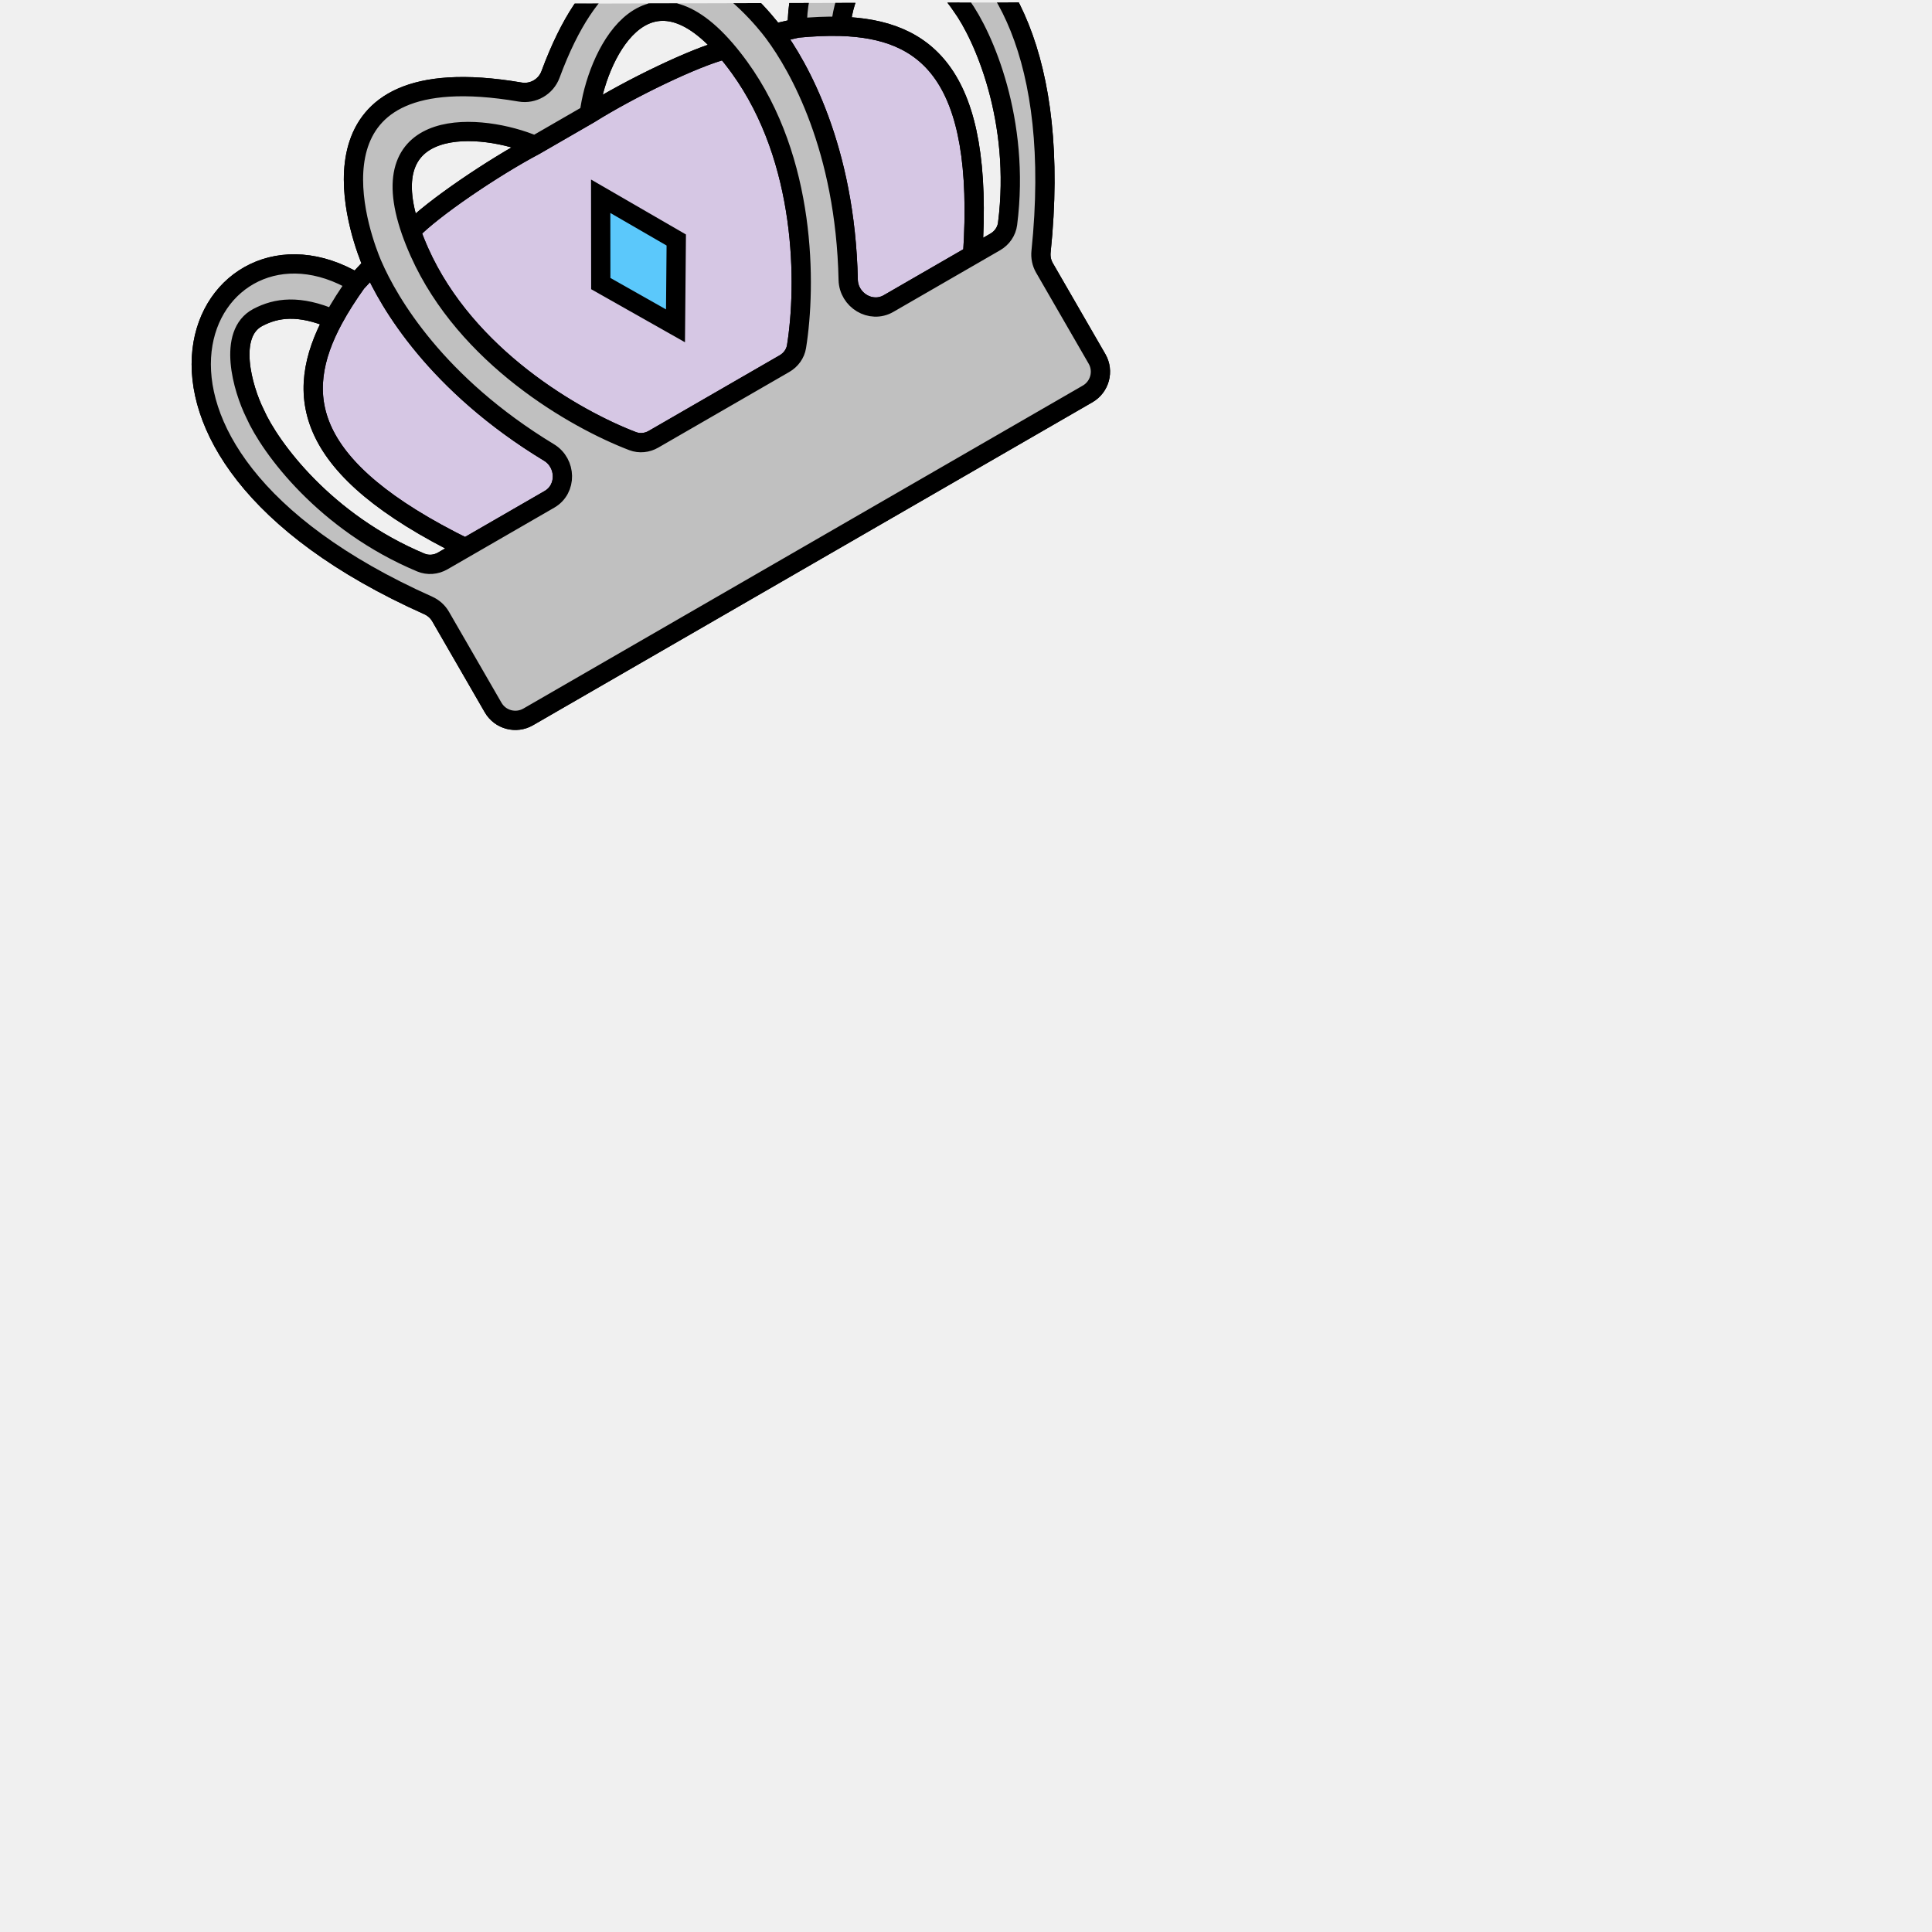
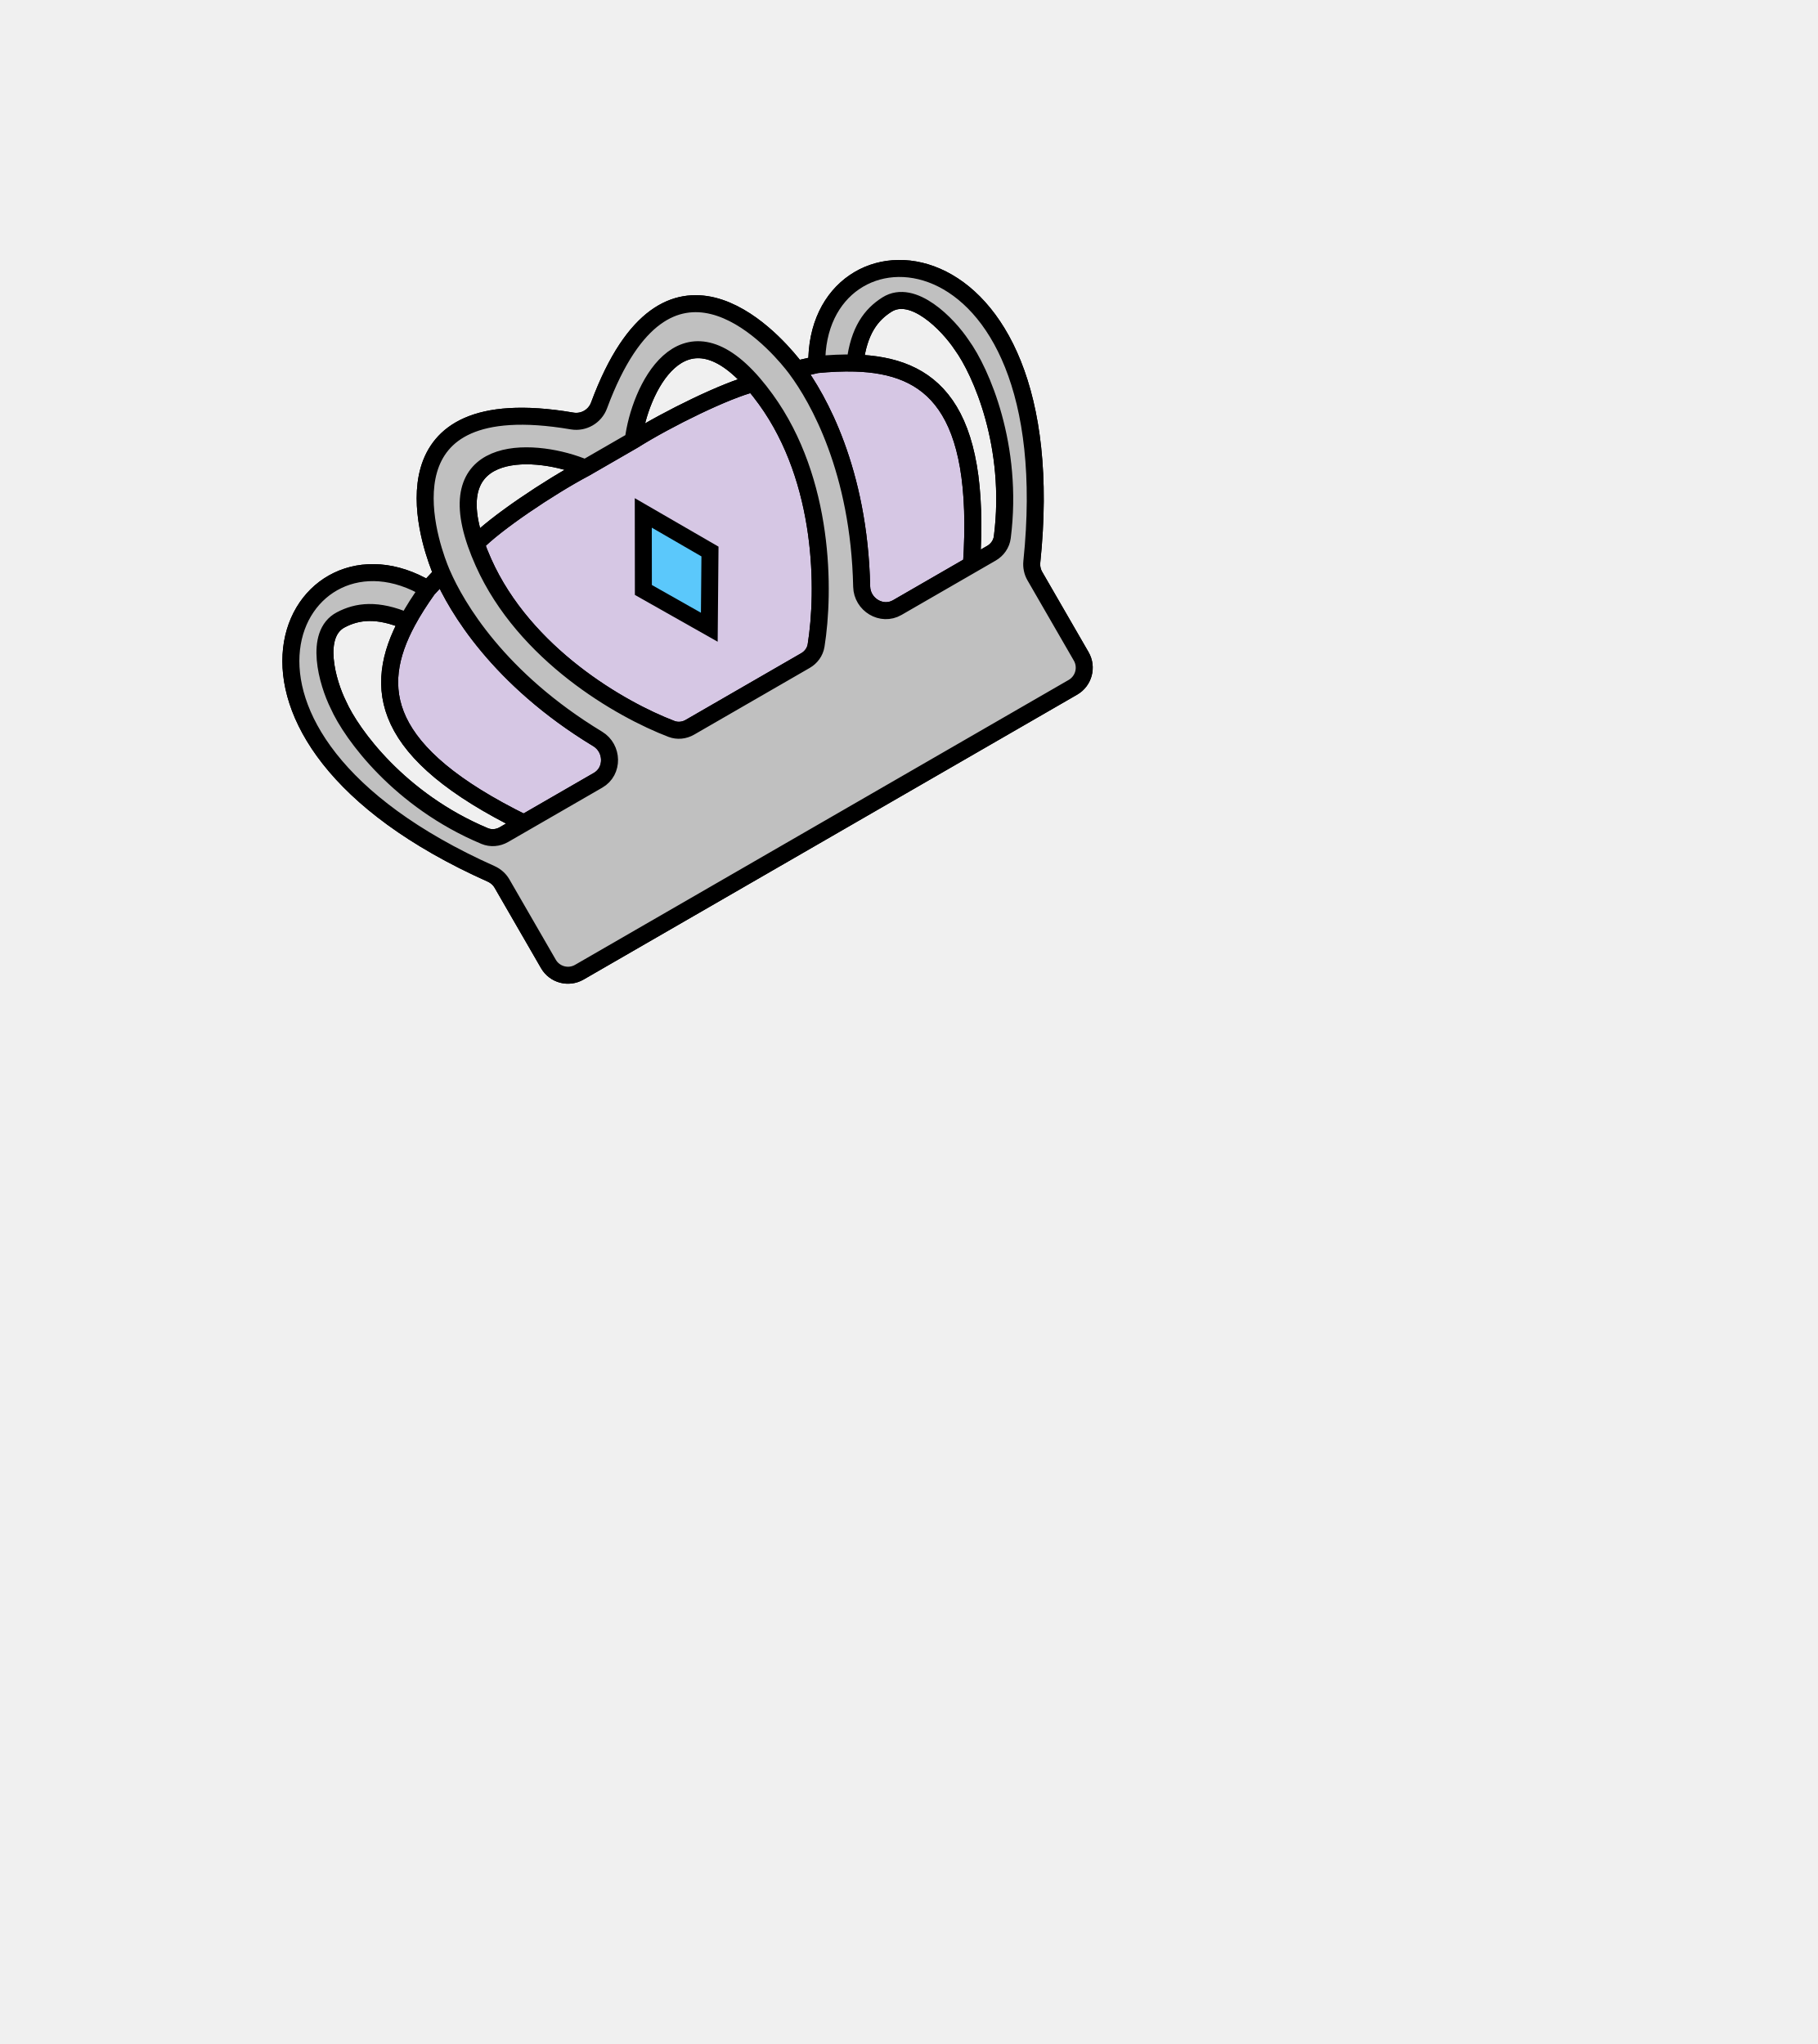
- <svg xmlns="http://www.w3.org/2000/svg" width="3009" height="3009" viewBox="0 0 3009 3009" fill="none">
-   <g clip-path="url(#clip0_4368_3907)">
+ <svg xmlns="http://www.w3.org/2000/svg" width="3209" height="3609" viewBox="-200 -600 3209 3609" fill="none">
+   <g>
    <path d="M653.372 392.915C726.079 555.501 895.287 652.637 985.342 687.047C996.004 691.121 1007.89 689.826 1017.77 684.119L1119.8 625.216L1221.82 566.314C1231.7 560.607 1238.77 550.963 1240.57 539.692C1255.8 444.497 1256.28 249.391 1151.83 105.131C1144.32 94.756 1136.97 85.437 1129.78 77.105C1082.72 88.601 979.897 138.561 917.772 177.564L875.45 201.999L833.129 226.433C768.289 260.734 673.61 324.801 640.123 359.81C643.747 370.198 648.143 381.222 653.372 392.915Z" fill="#D6C7E4" />
    <path d="M580.374 413.111L555.238 440.162C541.601 459.297 529.371 478.277 519.192 497.161C455.69 614.968 472.03 729.018 724.792 853.272L855.775 777.649C883.329 761.74 882.272 721.221 855.064 704.727C679.518 598.305 605.706 471.57 580.374 413.111Z" fill="#D6C7E4" />
    <path d="M1241.81 43.769L1205.82 52.012C1243.78 103.179 1316.63 230.469 1321.02 435.708C1321.7 467.517 1356.26 488.693 1383.82 472.784L1514.8 397.161C1533.57 116.137 1442.97 44.961 1309.2 41.051C1287.75 40.424 1265.2 41.526 1241.81 43.769Z" fill="#D6C7E4" />
    <path d="M580.374 413.111L555.238 440.162M724.792 853.272L855.775 777.649C883.329 761.74 882.272 721.221 855.064 704.727C679.518 598.305 605.706 471.57 580.374 413.111C580.374 413.111 461.113 150.258 699.162 135.573C729.823 133.682 766.411 135.907 809.944 143.342C830.244 146.808 850.257 135.254 857.405 115.94C872.733 74.522 889.1 41.723 906.068 16.116C1037.81 -182.699 1205.82 52.012 1205.82 52.012C1243.78 103.179 1316.63 230.469 1321.02 435.708C1321.7 467.517 1356.26 488.693 1383.82 472.784L1514.8 397.161M555.238 440.162C322.29 300.788 109.289 693.646 667.015 942.98C674.841 946.478 681.772 952.539 686.057 959.963C728.59 1033.64 753.499 1076.78 768.027 1101.94C779.071 1121.07 803.505 1127.59 822.632 1116.54L1258.26 865.036L1693.88 613.529C1713.01 602.486 1719.58 578.067 1708.54 558.939C1694.01 533.776 1669.1 490.633 1626.56 416.962C1622.28 409.538 1620.49 400.506 1621.38 391.979C1684.31 -215.693 1237.58 -227.658 1241.81 43.769M555.238 440.162C541.601 459.297 529.371 478.277 519.192 497.161M724.792 853.272L689.462 873.669C679.083 879.662 666.511 880.76 655.456 876.132C506.078 813.595 420.684 697.112 397.214 644.261C377.845 605.284 353.487 519.656 401.597 494.388C430.464 479.227 465.793 474.174 519.192 497.161M724.792 853.272C472.03 729.018 455.69 614.968 519.192 497.161M640.123 359.81C673.61 324.801 768.289 260.734 833.129 226.433L875.45 201.999L917.772 177.564C979.897 138.561 1082.72 88.601 1129.78 77.105M833.129 226.433C750.458 191.12 576.559 177.612 640.123 359.81M640.123 359.81C643.747 370.198 648.143 381.222 653.372 392.915C726.079 555.501 895.287 652.637 985.342 687.047C996.004 691.121 1007.89 689.826 1017.77 684.119L1119.8 625.216L1221.82 566.314C1231.7 560.607 1238.77 550.963 1240.57 539.692C1255.8 444.497 1256.28 249.391 1151.83 105.131C1144.32 94.756 1136.97 85.437 1129.78 77.105M1205.82 52.012L1241.81 43.769M1241.81 43.769C1265.2 41.526 1287.75 40.424 1309.2 41.051M1514.8 397.161L1550.13 376.764C1560.51 370.771 1567.75 360.433 1569.26 348.544C1589.79 187.911 1531.61 55.717 1497.58 8.965C1473.51 -27.297 1411.53 -91.206 1365.59 -62.176C1338.03 -44.757 1315.99 -16.688 1309.2 41.051M1514.8 397.161C1533.57 116.137 1442.97 44.961 1309.2 41.051M917.772 177.564C928.525 88.312 1003.78 -69.042 1129.78 77.105" stroke="black" stroke-width="30.004" />
    <path fill-rule="evenodd" clip-rule="evenodd" d="M555.238 440.162C322.29 300.788 109.289 693.646 667.015 942.98C674.841 946.478 681.772 952.539 686.057 959.963C728.59 1033.64 753.499 1076.78 768.027 1101.94C779.071 1121.07 803.505 1127.59 822.632 1116.54L1258.26 865.036L1693.88 613.529C1713 602.486 1719.58 578.067 1708.54 558.94C1694.01 533.776 1669.1 490.633 1626.56 416.962C1622.28 409.538 1620.49 400.505 1621.38 391.979C1684.31 -215.693 1237.58 -227.658 1241.81 43.769C1265.2 41.526 1287.75 40.424 1309.2 41.051C1315.99 -16.688 1338.03 -44.757 1365.59 -62.175C1411.53 -91.206 1473.51 -27.297 1497.58 8.965C1531.61 55.717 1589.79 187.911 1569.26 348.544C1567.74 360.433 1560.51 370.771 1550.13 376.764L1514.8 397.161L1383.82 472.784C1356.26 488.693 1321.7 467.517 1321.02 435.708C1316.63 230.469 1243.78 103.179 1205.82 52.012C1205.82 52.012 1037.81 -182.698 906.068 16.116C889.1 41.723 872.733 74.522 857.405 115.94C850.257 135.254 830.244 146.808 809.944 143.342C766.411 135.907 729.823 133.682 699.162 135.573C461.113 150.258 580.374 413.111 580.374 413.111C605.706 471.57 679.518 598.305 855.064 704.727C882.272 721.221 883.329 761.74 855.775 777.648L724.792 853.271L689.462 873.669C679.083 879.662 666.511 880.76 655.456 876.132C506.078 813.595 420.684 697.112 397.213 644.261C377.845 605.284 353.487 519.656 401.597 494.388C430.464 479.226 465.793 474.174 519.192 497.161C529.371 478.277 541.601 459.297 555.238 440.162ZM1017.77 684.119C1007.89 689.826 996.004 691.121 985.342 687.047C895.287 652.637 726.079 555.501 653.372 392.915C648.143 381.222 643.747 370.198 640.123 359.81C576.559 177.612 750.458 191.12 833.129 226.433L875.45 201.999L917.772 177.564C928.525 88.312 1003.78 -69.042 1129.78 77.105C1136.97 85.437 1144.32 94.756 1151.83 105.131C1256.28 249.391 1255.8 444.497 1240.57 539.692C1238.77 550.963 1231.7 560.607 1221.82 566.314L1119.8 625.216L1017.77 684.119Z" fill="#C0C0C0" />
    <path d="M580.374 413.111L555.238 440.162M724.792 853.271L855.775 777.648C883.329 761.74 882.272 721.221 855.064 704.727C679.518 598.305 605.706 471.57 580.374 413.111C580.374 413.111 461.113 150.258 699.162 135.573C729.823 133.682 766.411 135.907 809.944 143.342C830.244 146.808 850.257 135.254 857.405 115.94C872.733 74.522 889.1 41.723 906.068 16.116C1037.81 -182.698 1205.82 52.012 1205.82 52.012C1243.78 103.179 1316.63 230.469 1321.02 435.708C1321.7 467.517 1356.26 488.693 1383.82 472.784L1514.8 397.161M555.238 440.162C322.29 300.788 109.289 693.646 667.015 942.98C674.841 946.478 681.772 952.539 686.057 959.963C728.59 1033.64 753.499 1076.78 768.027 1101.94C779.071 1121.07 803.505 1127.59 822.632 1116.54L1258.26 865.036L1693.88 613.529C1713 602.486 1719.58 578.067 1708.54 558.94C1694.01 533.776 1669.1 490.633 1626.56 416.962C1622.28 409.538 1620.49 400.505 1621.38 391.979C1684.31 -215.693 1237.58 -227.658 1241.81 43.769M555.238 440.162C541.601 459.297 529.371 478.277 519.192 497.161M724.792 853.271L689.462 873.669C679.083 879.662 666.511 880.76 655.456 876.132C506.078 813.595 420.684 697.112 397.213 644.261C377.845 605.284 353.487 519.656 401.597 494.388C430.464 479.226 465.793 474.174 519.192 497.161M724.792 853.271C472.03 729.018 455.69 614.968 519.192 497.161M640.123 359.81C673.61 324.801 768.288 260.734 833.129 226.433L875.45 201.999L917.772 177.564C979.897 138.561 1082.72 88.601 1129.78 77.105M833.129 226.433C750.458 191.12 576.559 177.612 640.123 359.81M640.123 359.81C643.747 370.198 648.143 381.222 653.372 392.915C726.079 555.501 895.287 652.637 985.342 687.047C996.004 691.121 1007.89 689.826 1017.77 684.119L1119.8 625.216L1221.82 566.314C1231.7 560.607 1238.77 550.963 1240.57 539.692C1255.8 444.497 1256.28 249.391 1151.83 105.131C1144.32 94.756 1136.97 85.437 1129.78 77.105M1205.82 52.012L1241.81 43.769M1241.81 43.769C1265.2 41.526 1287.75 40.424 1309.2 41.051M1514.8 397.161L1550.13 376.764C1560.51 370.771 1567.74 360.433 1569.26 348.544C1589.79 187.911 1531.61 55.717 1497.58 8.965C1473.51 -27.297 1411.53 -91.206 1365.59 -62.175C1338.03 -44.757 1315.99 -16.688 1309.2 41.051M1514.8 397.161C1533.57 116.137 1442.97 44.96 1309.2 41.051M917.772 177.564C928.525 88.312 1003.78 -69.042 1129.78 77.105" stroke="black" stroke-width="30.004" />
    <path d="M1052.05 507.465L935.688 441.672L935.531 305.653L1053.25 373.798L1052.05 507.465Z" fill="#5BC8FB" stroke="black" stroke-width="30.004" />
  </g>
-   <defs>
-     <clipPath id="clip0_4368_3907">
-       <rect width="3000" height="3000" fill="white" transform="translate(0 8.055) rotate(-0.153839)" />
-     </clipPath>
-   </defs>
</svg>
